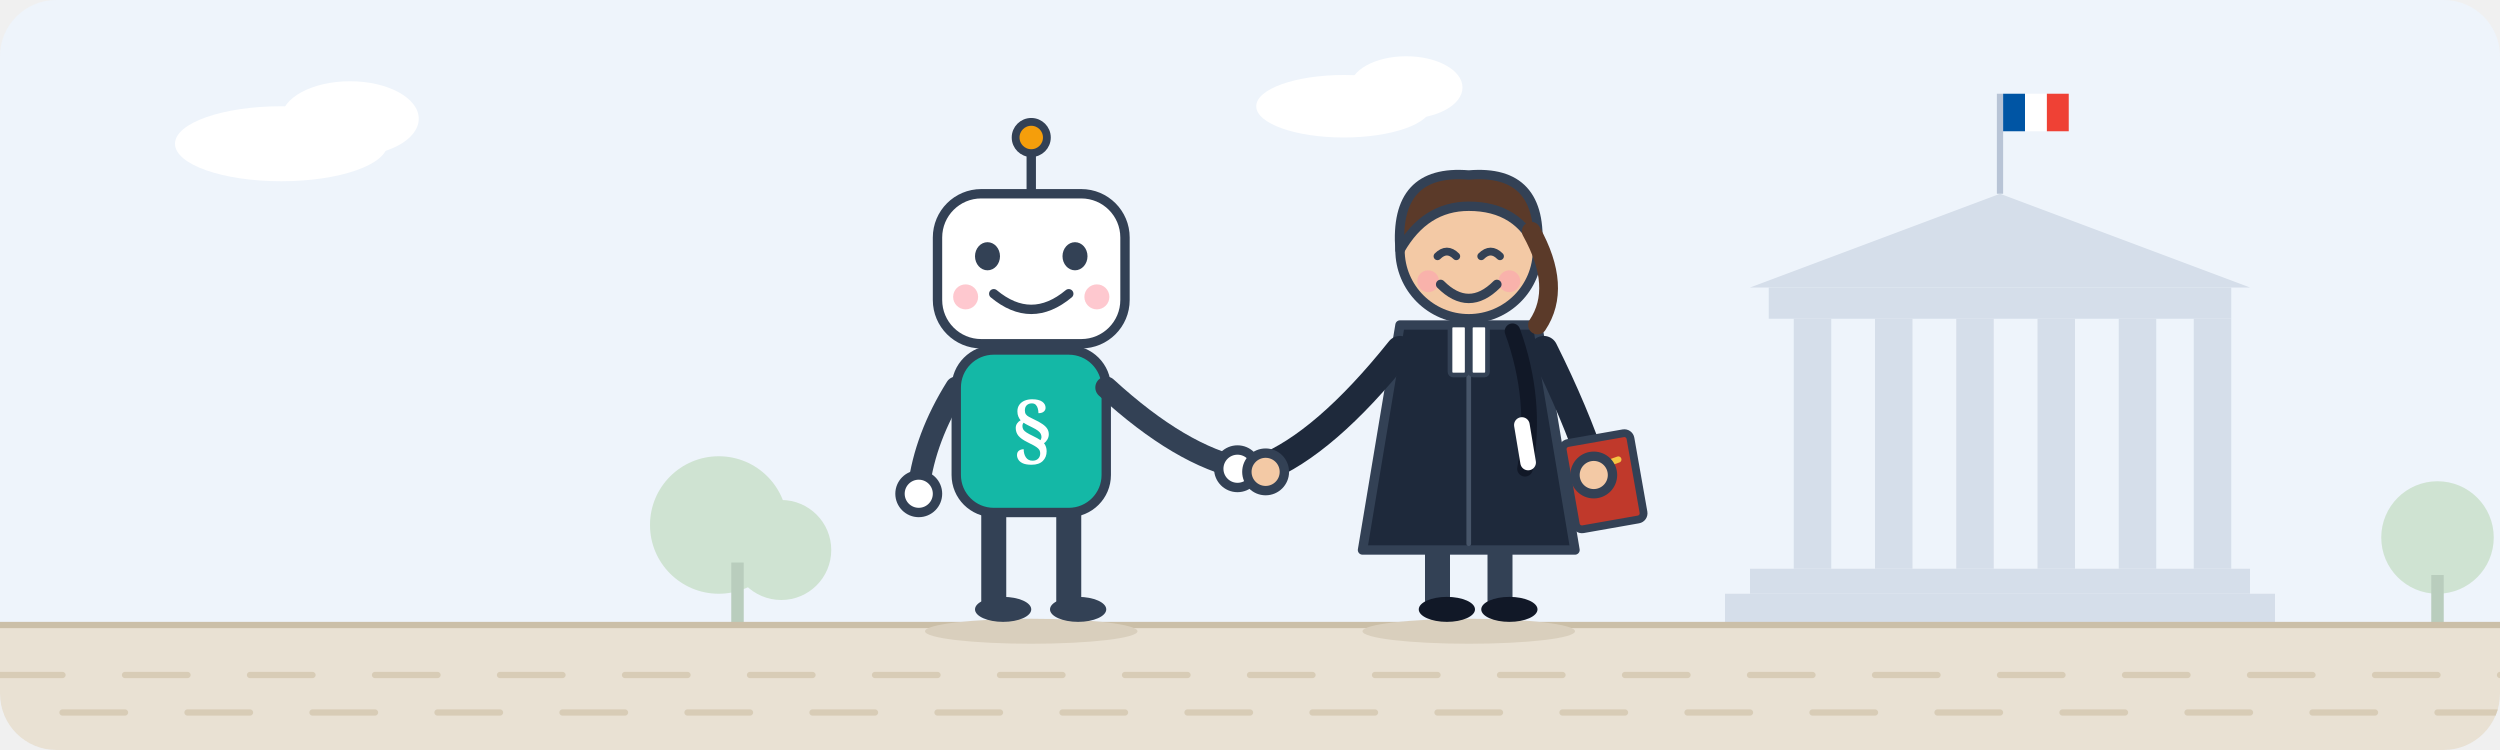
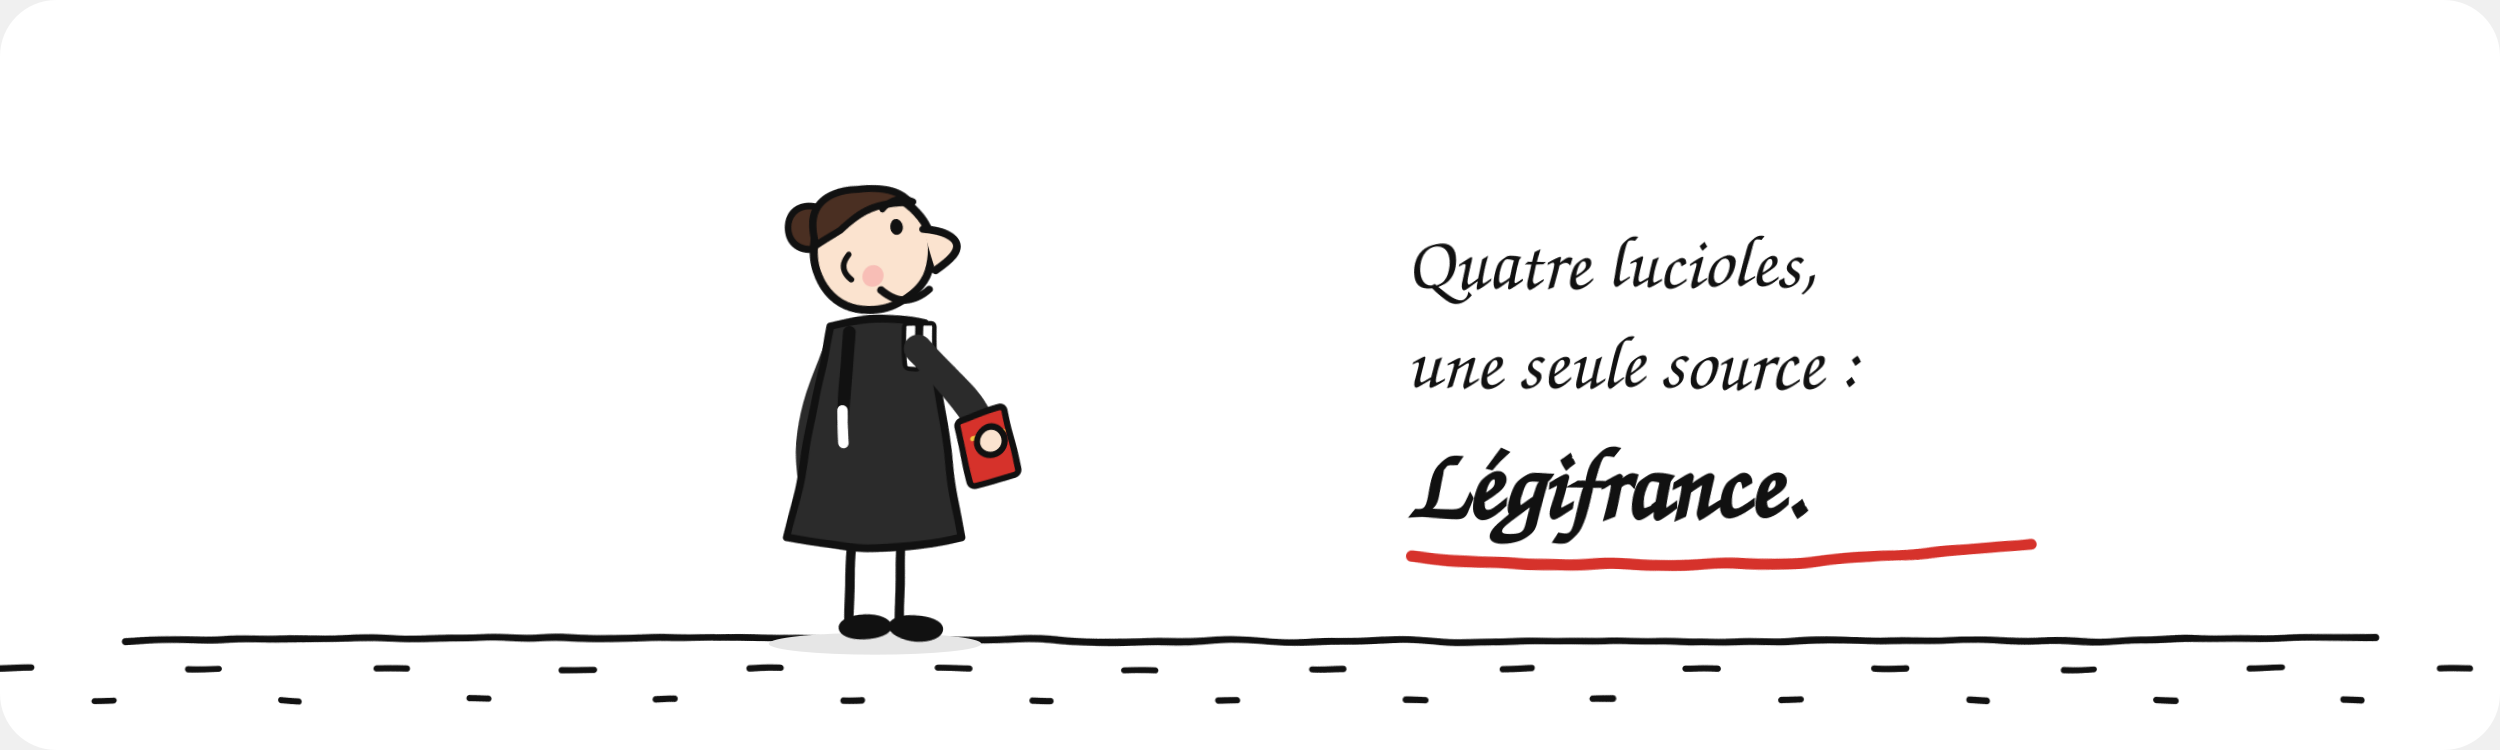
<svg xmlns="http://www.w3.org/2000/svg" viewBox="0 0 800 240" width="800" height="240" role="img" aria-labelledby="t d">
  <defs>
    <clipPath id="card">
      <rect width="800" height="240" rx="18" />
    </clipPath>
-     <g id="decor">
-       <g fill="#ffffff">
-         <ellipse cx="90" cy="46" rx="34" ry="12" />
-         <ellipse cx="112" cy="38" rx="22" ry="12" />
-         <ellipse cx="430" cy="34" rx="28" ry="10" />
-         <ellipse cx="450" cy="28" rx="18" ry="10" />
+     <filter id="ink" x="-10%" y="-10%" width="120%" height="120%">
+       <feTurbulence type="fractalNoise" baseFrequency="0.035" numOctaves="2" seed="1" result="n">
+         <animate attributeName="seed" values="1;4;7" dur="0.36s" calcMode="discrete" repeatCount="indefinite" />
+       </feTurbulence>
+       <feDisplacementMap in="SourceGraphic" in2="n" scale="2.6" xChannelSelector="R" yChannelSelector="G" />
+     </filter>
+     <radialGradient id="glowClaude">
+       <stop offset="0" stop-color="#D97757" stop-opacity="0.6" />
+       <stop offset="1" stop-color="#D97757" stop-opacity="0" />
+     </radialGradient>
+     <radialGradient id="glowGpt">
+       <stop offset="0" stop-color="#10A37F" stop-opacity="0.55" />
+       <stop offset="1" stop-color="#10A37F" stop-opacity="0" />
+     </radialGradient>
+     <radialGradient id="glowGemini">
+       <stop offset="0" stop-color="#6E7CF0" stop-opacity="0.6" />
+       <stop offset="1" stop-color="#6E7CF0" stop-opacity="0" />
+     </radialGradient>
+     <radialGradient id="glowMistral">
+       <stop offset="0" stop-color="#FF8205" stop-opacity="0.6" />
+       <stop offset="1" stop-color="#FF8205" stop-opacity="0" />
+     </radialGradient>
+     <linearGradient id="geminiFill" x1="0" y1="1" x2="1" y2="0">
+       <stop offset="0" stop-color="#4285F4" />
+       <stop offset="0.6" stop-color="#9B72CB" />
+       <stop offset="1" stop-color="#D96570" />
+     </linearGradient>
+     <g id="wings" stroke="#111" stroke-width="1.2">
+       <ellipse cx="-5" cy="-11" rx="3.2" ry="5" fill="#ffffff" fill-opacity="0.85">
+         <animate attributeName="ry" values="5;1.6;5" dur="0.12s" repeatCount="indefinite" />
+       </ellipse>
+       <ellipse cx="5" cy="-11" rx="3.2" ry="5" fill="#ffffff" fill-opacity="0.85">
+         <animate attributeName="ry" values="5;1.6;5" dur="0.12s" repeatCount="indefinite" />
+       </ellipse>
+       <circle cx="0" cy="-9" r="2.6" fill="#111" />
+       <path d="M-1 -11 l-3 -5 M1 -11 l3 -5" fill="none" />
+     </g>
+     <g id="ff-claude">
+       <circle r="16" fill="url(#glowClaude)">
+         <animate attributeName="r" values="13;18;13" dur="1.4s" repeatCount="indefinite" />
+       </circle>
+       <use href="#wings" />
+       <circle r="8" fill="#ffffff" stroke="#111" stroke-width="1.2" />
+       <path d="M2 0L7 0M1.62 1.18L5.66 4.11M0.62 1.9L2.16 6.66M-0.62 1.9L-2.16 6.66M-1.62 1.18L-5.66 4.11M-2 0L-7 0M-1.62 -1.18L-5.66 -4.11M-0.62 -1.9L-2.16 -6.66M0.62 -1.9L2.16 -6.66M1.62 -1.18L5.66 -4.11" stroke="#D97757" stroke-width="2.2" stroke-linecap="round" />
+     </g>
+     <g id="ff-gpt">
+       <circle r="16" fill="url(#glowGpt)">
+         <animate attributeName="r" values="13;18;13" dur="1.7s" repeatCount="indefinite" />
+       </circle>
+       <use href="#wings" />
+       <circle r="8" fill="#ffffff" stroke="#111" stroke-width="1.2" />
+       <g fill="none" stroke="#111" stroke-width="1.3">
+         <ellipse cx="0" cy="-2.6" rx="2" ry="4.2" />
+         <ellipse cx="0" cy="-2.6" rx="2" ry="4.2" transform="rotate(60)" />
+         <ellipse cx="0" cy="-2.6" rx="2" ry="4.2" transform="rotate(120)" />
+         <ellipse cx="0" cy="-2.6" rx="2" ry="4.2" transform="rotate(180)" />
+         <ellipse cx="0" cy="-2.6" rx="2" ry="4.2" transform="rotate(240)" />
+         <ellipse cx="0" cy="-2.6" rx="2" ry="4.2" transform="rotate(300)" />
      </g>
-       <g fill="#d5deea">
-         <polygon points="560,92 640,62 720,92" />
-         <rect x="566" y="92" width="148" height="10" />
-         <rect x="574" y="102" width="12" height="80" />
-         <rect x="600" y="102" width="12" height="80" />
-         <rect x="626" y="102" width="12" height="80" />
-         <rect x="652" y="102" width="12" height="80" />
-         <rect x="678" y="102" width="12" height="80" />
-         <rect x="702" y="102" width="12" height="80" />
-         <rect x="560" y="182" width="160" height="8" />
-         <rect x="552" y="190" width="176" height="10" />
-       </g>
-       <line x1="640" y1="62" x2="640" y2="30" stroke="#b8c4d6" stroke-width="2" />
-       <rect x="641" y="30" width="7" height="12" fill="#0055a4" />
-       <rect x="648" y="30" width="7" height="12" fill="#ffffff" />
-       <rect x="655" y="30" width="7" height="12" fill="#ef4135" />
-       <g fill="#cfe3d2">
-         <circle cx="230" cy="168" r="22" />
-         <circle cx="250" cy="176" r="16" />
-         <circle cx="780" cy="172" r="18" />
-       </g>
-       <g stroke="#b9cdbd" stroke-width="4">
-         <line x1="236" y1="180" x2="236" y2="200" />
-         <line x1="780" y1="184" x2="780" y2="200" />
+     </g>
+     <g id="ff-gemini">
+       <circle r="16" fill="url(#glowGemini)">
+         <animate attributeName="r" values="13;18;13" dur="1.2s" repeatCount="indefinite" />
+       </circle>
+       <use href="#wings" />
+       <circle r="8" fill="#ffffff" stroke="#111" stroke-width="1.2" />
+       <path d="M0 -7 C0.8 -1.8 1.8 -0.8 7 0 C1.8 0.8 0.8 1.8 0 7 C-0.8 1.8 -1.8 0.8 -7 0 C-1.8 -0.8 -0.8 -1.8 0 -7 Z" fill="url(#geminiFill)" />
+     </g>
+     <g id="ff-mistral">
+       <circle r="16" fill="url(#glowMistral)">
+         <animate attributeName="r" values="13;18;13" dur="1.5s" repeatCount="indefinite" />
+       </circle>
+       <use href="#wings" />
+       <circle r="8.5" fill="#ffffff" stroke="#111" stroke-width="1.2" />
+       <g transform="translate(-5.5 -5.5)">
+         <rect x="0" y="0" width="2.2" height="2.2" fill="#FFD800" />
+         <rect x="8.8" y="0" width="2.2" height="2.2" fill="#FFD800" />
+         <rect x="0" y="2.2" width="2.2" height="2.2" fill="#FFAF00" />
+         <rect x="2.2" y="2.2" width="2.2" height="2.2" fill="#FFAF00" />
+         <rect x="6.6" y="2.2" width="2.2" height="2.2" fill="#FFAF00" />
+         <rect x="8.8" y="2.2" width="2.2" height="2.2" fill="#FFAF00" />
+         <rect x="0" y="4.4" width="2.2" height="2.2" fill="#FF8205" />
+         <rect x="4.4" y="4.4" width="2.2" height="2.2" fill="#FF8205" />
+         <rect x="8.8" y="4.4" width="2.2" height="2.2" fill="#FF8205" />
+         <rect x="0" y="6.6" width="2.2" height="2.2" fill="#FA500F" />
+         <rect x="8.8" y="6.6" width="2.2" height="2.2" fill="#FA500F" />
+         <rect x="0" y="8.8" width="2.2" height="2.2" fill="#E10500" />
+         <rect x="8.8" y="8.8" width="2.2" height="2.2" fill="#E10500" />
      </g>
    </g>
  </defs>
  <g clip-path="url(#card)">
-     <rect width="800" height="240" fill="#eef4fb" />
-     <g>
-       <use href="#decor" />
-       <use href="#decor" x="800" />
-       <animateTransform attributeName="transform" type="translate" values="0 0;-800 0" dur="30s" repeatCount="indefinite" />
-     </g>
-     <rect y="200" width="800" height="40" fill="#e9e1d3" />
-     <line x1="0" y1="200" x2="800" y2="200" stroke="#cbbfa8" stroke-width="2" />
-     <g stroke="#d8ccb6" stroke-width="2" stroke-linecap="round">
-       <g>
-         <path d="M0 216h20M40 216h20M80 216h20M120 216h20M160 216h20M200 216h20M240 216h20M280 216h20M320 216h20M360 216h20M400 216h20M440 216h20M480 216h20M520 216h20M560 216h20M600 216h20M640 216h20M680 216h20M720 216h20M760 216h20M800 216h20" />
-         <path d="M20 228h20M60 228h20M100 228h20M140 228h20M180 228h20M220 228h20M260 228h20M300 228h20M340 228h20M380 228h20M420 228h20M460 228h20M500 228h20M540 228h20M580 228h20M620 228h20M660 228h20M700 228h20M740 228h20M780 228h20M820 228h20" />
-         <animateTransform attributeName="transform" type="translate" values="0 0;-40 0" dur="0.8s" repeatCount="indefinite" />
+     <rect width="800" height="240" fill="#ffffff" />
+     <g filter="url(#ink)" stroke="#111" stroke-linecap="round" fill="none">
+       <path d="M40 205 C220 202 420 208 760 204" stroke-width="2.2" />
+       <g stroke-width="2">
+         <path d="M0 214h10M60 214h10M120 214h10M180 214h10M240 214h10M300 214h10M360 214h10M420 214h10M480 214h10M540 214h10M600 214h10M660 214h10M720 214h10M780 214h10M840 214h10" />
+         <path d="M30 224h6M90 224h6M150 224h6M210 224h6M270 224h6M330 224h6M390 224h6M450 224h6M510 224h6M570 224h6M630 224h6M690 224h6M750 224h6M810 224h6" />
+         <animateTransform attributeName="transform" type="translate" values="0 0;-60 0" dur="0.9s" repeatCount="indefinite" />
      </g>
    </g>
-     <g fill="#d9cfbd">
-       <ellipse cx="330" cy="202" rx="34" ry="4" />
-       <ellipse cx="470" cy="202" rx="34" ry="4" />
-     </g>
-     <g stroke="#334155" stroke-linecap="round" stroke-linejoin="round">
-       <animateTransform attributeName="transform" type="translate" values="0 0;0 -3;0 0" dur="0.4s" repeatCount="indefinite" />
-       <g>
-         <line x1="318" y1="160" x2="318" y2="192" stroke-width="8" />
-         <ellipse cx="321" cy="195" rx="9" ry="4" fill="#334155" stroke="none" />
-         <animateTransform attributeName="transform" type="rotate" values="22 318 160;-22 318 160;22 318 160" dur="0.8s" repeatCount="indefinite" />
+     <g transform="translate(-50 0)">
+       <ellipse cx="330" cy="206" rx="34" ry="3.5" fill="#e6e6e6" />
+       <g filter="url(#ink)" stroke="#111" stroke-linecap="round" stroke-linejoin="round">
+         <animateTransform attributeName="transform" type="translate" values="0 0;0 -2.5;0 0" dur="0.45s" repeatCount="indefinite" />
+         <g>
+           <line x1="322" y1="165" x2="322" y2="199" stroke-width="3" />
+           <ellipse cx="327" cy="201" rx="8" ry="3.5" fill="#111" />
+           <animateTransform attributeName="transform" type="rotate" values="22 322 165;-22 322 165;22 322 165" dur="0.9s" repeatCount="indefinite" />
+         </g>
+         <g>
+           <line x1="338" y1="165" x2="338" y2="199" stroke-width="3" />
+           <ellipse cx="343" cy="201" rx="8" ry="3.5" fill="#111" />
+           <animateTransform attributeName="transform" type="rotate" values="-22 338 165;22 338 165;-22 338 165" dur="0.9s" repeatCount="indefinite" />
+         </g>
+         <g>
+           <path d="M318 112 Q306 138 310 158" fill="none" stroke="#2b2b2b" stroke-width="9" />
+           <circle cx="310" cy="160" r="4.5" fill="#fbe3cf" stroke-width="2" />
+           <animateTransform attributeName="transform" type="rotate" values="-14 318 112;14 318 112;-14 318 112" dur="0.9s" repeatCount="indefinite" />
+         </g>
+         <path d="M316 104 Q330 100 346 104 L358 172 Q331 178 302 172 Z" fill="#2b2b2b" stroke-width="2.5" />
+         <path d="M322 106 L320 136" fill="none" stroke-width="4" />
+         <path d="M320 132 L320 142" fill="none" stroke="#ffffff" stroke-width="3.5" />
+         <rect x="339.5" y="104" width="4.2" height="14" rx="1" fill="#ffffff" stroke-width="1.4" />
+         <rect x="344.8" y="104" width="4.2" height="14" rx="1" fill="#ffffff" stroke-width="1.4" />
+         <g>
+           <path d="M344 112 Q360 128 366 140" fill="none" stroke="#2b2b2b" stroke-width="9" />
+           <rect x="358" y="132" width="16" height="22" rx="1.5" fill="#d6322b" stroke-width="2" transform="rotate(-15 366 143)" />
+           <line x1="361" y1="140" x2="371" y2="138" stroke="#f5c542" stroke-width="1.6" />
+           <circle cx="367" cy="141" r="4.5" fill="#fbe3cf" stroke-width="2" />
+           <animateTransform attributeName="transform" type="rotate" values="4 344 112;-4 344 112;4 344 112" dur="0.9s" repeatCount="indefinite" />
+         </g>
+         <g transform="rotate(-8 332 100)">
+           <circle cx="313" cy="70" r="7" fill="#4a2f22" stroke-width="2.2" />
+           <circle cx="332" cy="80" r="19" fill="#fbe3cf" stroke-width="2.5" />
+           <path d="M314 76 Q312 58 330 60 Q342 60 346 66 Q332 64 322 72 Z" fill="#4a2f22" stroke-width="2.2" />
+           <path d="M349 75 Q368 80 351 89" fill="#fbe3cf" stroke-width="2.5" />
+           <path d="M324 80 Q320 84 324 88" fill="none" stroke-width="1.8" />
+           <path d="M337 67 Q342 63 347 66" fill="none" stroke-width="2" />
+           <ellipse cx="341" cy="73" rx="2" ry="2.6" fill="#111" stroke="none">
+             <animate attributeName="ry" values="2.6;2.6;0.4;2.6" keyTimes="0;0.9;0.95;1" dur="3.6s" repeatCount="indefinite" />
+           </ellipse>
+           <circle cx="331" cy="88" r="3.5" fill="#f6a5a5" stroke="none" opacity="0.6" />
+           <path d="M333 93 Q340 101 348 95" fill="none" stroke-width="2.4" />
+         </g>
      </g>
      <g>
-         <line x1="342" y1="160" x2="342" y2="192" stroke-width="8" />
-         <ellipse cx="345" cy="195" rx="9" ry="4" fill="#334155" stroke="none" />
-         <animateTransform attributeName="transform" type="rotate" values="-22 342 160;22 342 160;-22 342 160" dur="0.8s" repeatCount="indefinite" />
+         <g>
+           <use href="#ff-claude" transform="scale(1.45)" />
+           <animateTransform attributeName="transform" type="translate" values="0 0;0 -4;0 0" dur="1.1s" repeatCount="indefinite" />
+         </g>
+         <animateMotion dur="7s" begin="0s" repeatCount="indefinite" path="M258 46 a80 14 0 1 1 160 0 a80 14 0 1 1 -160 0" />
      </g>
      <g>
-         <path d="M306 124 Q296 140 294 156" fill="none" stroke-width="7" />
-         <circle cx="294" cy="158" r="6" fill="#ffffff" stroke-width="3" />
-         <animateTransform attributeName="transform" type="rotate" values="-18 306 124;18 306 124;-18 306 124" dur="0.8s" repeatCount="indefinite" />
-       </g>
-       <rect x="306" y="112" width="48" height="52" rx="12" fill="#14b8a6" stroke-width="3" />
-       <text x="330" y="146" text-anchor="middle" font-family="Georgia, serif" font-size="24" font-weight="700" fill="#ffffff" stroke="none">§</text>
-       <line x1="330" y1="62" x2="330" y2="48" stroke-width="3" />
-       <circle cx="330" cy="44" r="5" fill="#f59e0b" stroke-width="2.5">
-         <animate attributeName="r" values="5;6.5;5" dur="1.6s" repeatCount="indefinite" />
-       </circle>
-       <rect x="300" y="62" width="60" height="48" rx="14" fill="#ffffff" stroke-width="3" />
-       <ellipse cx="316" cy="82" rx="4" ry="4.5" fill="#334155" stroke="none">
-         <animate attributeName="ry" values="4.5;4.5;0.6;4.5" keyTimes="0;0.92;0.96;1" dur="4s" repeatCount="indefinite" />
-       </ellipse>
-       <ellipse cx="344" cy="82" rx="4" ry="4.5" fill="#334155" stroke="none">
-         <animate attributeName="ry" values="4.5;4.5;0.6;4.5" keyTimes="0;0.92;0.96;1" dur="4s" repeatCount="indefinite" />
-       </ellipse>
-       <circle cx="309" cy="95" r="4" fill="#fda4af" stroke="none" opacity="0.6" />
-       <circle cx="351" cy="95" r="4" fill="#fda4af" stroke="none" opacity="0.6" />
-       <path d="M318 94 Q330 104 342 94" fill="none" stroke-width="3" />
-       <g>
-         <line x1="460" y1="168" x2="460" y2="192" stroke-width="8" />
-         <ellipse cx="463" cy="195" rx="9" ry="4" fill="#111827" stroke="none" />
-         <animateTransform attributeName="transform" type="rotate" values="-20 460 168;20 460 168;-20 460 168" dur="0.8s" repeatCount="indefinite" />
+         <g>
+           <use href="#ff-gpt" transform="scale(1.45)" />
+           <animateTransform attributeName="transform" type="translate" values="0 0;0 -4;0 0" dur="1.3s" repeatCount="indefinite" />
+         </g>
+         <animateMotion dur="8.5s" begin="-3s" repeatCount="indefinite" path="M270 44 a66 12 0 1 0 132 0 a66 12 0 1 0 -132 0" />
      </g>
      <g>
-         <line x1="480" y1="168" x2="480" y2="192" stroke-width="8" />
-         <ellipse cx="483" cy="195" rx="9" ry="4" fill="#111827" stroke="none" />
-         <animateTransform attributeName="transform" type="rotate" values="20 480 168;-20 480 168;20 480 168" dur="0.8s" repeatCount="indefinite" />
+         <g>
+           <use href="#ff-gemini" transform="scale(1.45)" />
+           <animateTransform attributeName="transform" type="translate" values="0 0;0 -4;0 0" dur="0.9s" repeatCount="indefinite" />
+         </g>
+         <animateMotion dur="6.2s" begin="-3.1s" repeatCount="indefinite" path="M250 50 a90 12 0 1 1 180 0 a90 12 0 1 1 -180 0" />
      </g>
-       <path d="M448 104 L492 104 L504 176 L436 176 Z" fill="#1e293b" stroke-width="3" />
-       <path d="M470 106 L470 174" stroke="#475569" stroke-width="1.5" />
-       <path d="M484 106 Q492 128 488 150" fill="none" stroke="#111827" stroke-width="5" />
-       <path d="M487 136 L489 148" stroke="#ffffff" stroke-width="5" />
-       <rect x="464" y="104" width="5.5" height="16" rx="1" fill="#ffffff" stroke-width="1.5" />
-       <rect x="470.5" y="104" width="5.5" height="16" rx="1" fill="#ffffff" stroke-width="1.5" />
      <g>
-         <path d="M494 112 Q504 132 510 150" fill="none" stroke="#1e293b" stroke-width="9" />
-         <rect x="502" y="140" width="22" height="28" rx="2" fill="#c0392b" stroke-width="2.5" transform="rotate(-10 513 154)" />
-         <line x1="507" y1="150" x2="519" y2="148" stroke="#f5c542" stroke-width="2" transform="rotate(-10 513 154)" />
-         <circle cx="510" cy="152" r="6" fill="#f3c9a5" stroke-width="3" />
-         <animateTransform attributeName="transform" type="rotate" values="10 494 112;-6 494 112;10 494 112" dur="0.8s" repeatCount="indefinite" />
-       </g>
-       <circle cx="470" cy="80" r="22" fill="#f3c9a5" stroke-width="3" />
-       <path d="M448 80 Q446 54 470 56 Q494 54 492 80 Q486 66 470 66 Q456 66 448 80 Z" fill="#5b3a29" stroke-width="3" />
-       <path d="M490 74 Q500 92 492 104" fill="none" stroke="#5b3a29" stroke-width="6" />
-       <path d="M460 82 Q463 79 466 82" fill="none" stroke-width="2.5" />
-       <path d="M474 82 Q477 79 480 82" fill="none" stroke-width="2.5" />
-       <circle cx="457" cy="90" r="3.5" fill="#fda4af" stroke="none" opacity="0.6" />
-       <circle cx="483" cy="90" r="3.5" fill="#fda4af" stroke="none" opacity="0.6" />
-       <path d="M461 91 Q470 100 479 91" fill="none" stroke-width="3" />
-       <path fill="none" stroke-width="7" d="M354 124 Q378 146 398 150">
-         <animate attributeName="d" values="M354 124 Q378 146 398 150;M354 124 Q378 140 398 144;M354 124 Q378 146 398 150" dur="0.8s" repeatCount="indefinite" />
-       </path>
-       <path fill="none" stroke="#1e293b" stroke-width="9" d="M448 112 Q424 142 404 150">
-         <animate attributeName="d" values="M448 112 Q424 142 404 150;M448 112 Q424 136 404 144;M448 112 Q424 142 404 150" dur="0.8s" repeatCount="indefinite" />
-       </path>
-       <g>
-         <circle cx="396" cy="150" r="6" fill="#ffffff" stroke-width="3" />
-         <circle cx="405" cy="151" r="6" fill="#f3c9a5" stroke-width="3" />
-         <animateTransform attributeName="transform" type="translate" values="0 0;0 -6;0 0" dur="0.8s" repeatCount="indefinite" />
+         <g>
+           <use href="#ff-mistral" transform="scale(1.45)" />
+           <animateTransform attributeName="transform" type="translate" values="0 0;0 -4;0 0" dur="1.2s" repeatCount="indefinite" />
+         </g>
+         <animateMotion dur="7.6s" begin="-5.7s" repeatCount="indefinite" path="M278 42 a56 10 0 1 0 112 0 a56 10 0 1 0 -112 0" />
      </g>
    </g>
-     <path d="M400 0 c-4 -6 -14 -4 -12 4 c2 6 12 12 12 12 c0 0 10 -6 12 -12 c2 -8 -8 -10 -12 -4 Z" fill="#ef4135" opacity="0">
-       <animateTransform attributeName="transform" type="translate" values="0 128;0 70" dur="3s" repeatCount="indefinite" />
-       <animate attributeName="opacity" values="0;0.9;0.9;0" keyTimes="0;0.15;0.6;1" dur="3s" repeatCount="indefinite" />
-     </path>
+     <g filter="url(#ink)" fill="#111" font-family="'Segoe Print', 'Chalkboard SE', 'Comic Sans MS', 'Comic Neue', cursive">
+       <text x="450" y="92" font-size="24">Quatre lucioles,</text>
+       <text x="450" y="124" font-size="24">une seule source :</text>
+       <text x="450" y="166" font-size="32" font-weight="700">Légifrance.</text>
+       <path d="M452 178 Q550 185 650 174" fill="none" stroke="#d6322b" stroke-width="3.5" stroke-linecap="round" />
+     </g>
  </g>
</svg>
